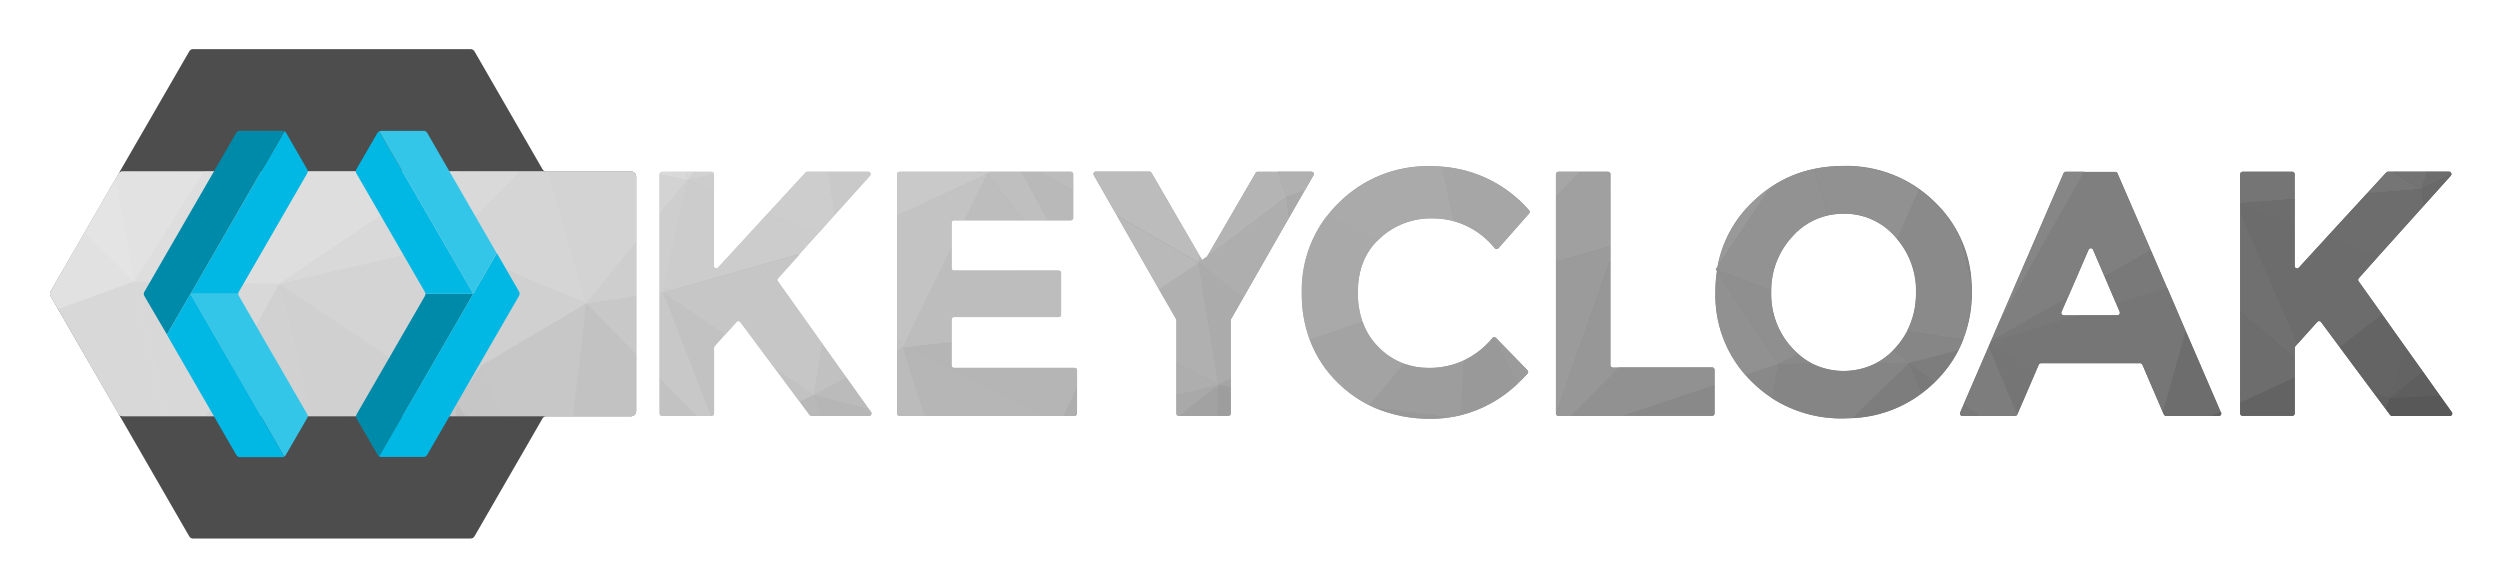
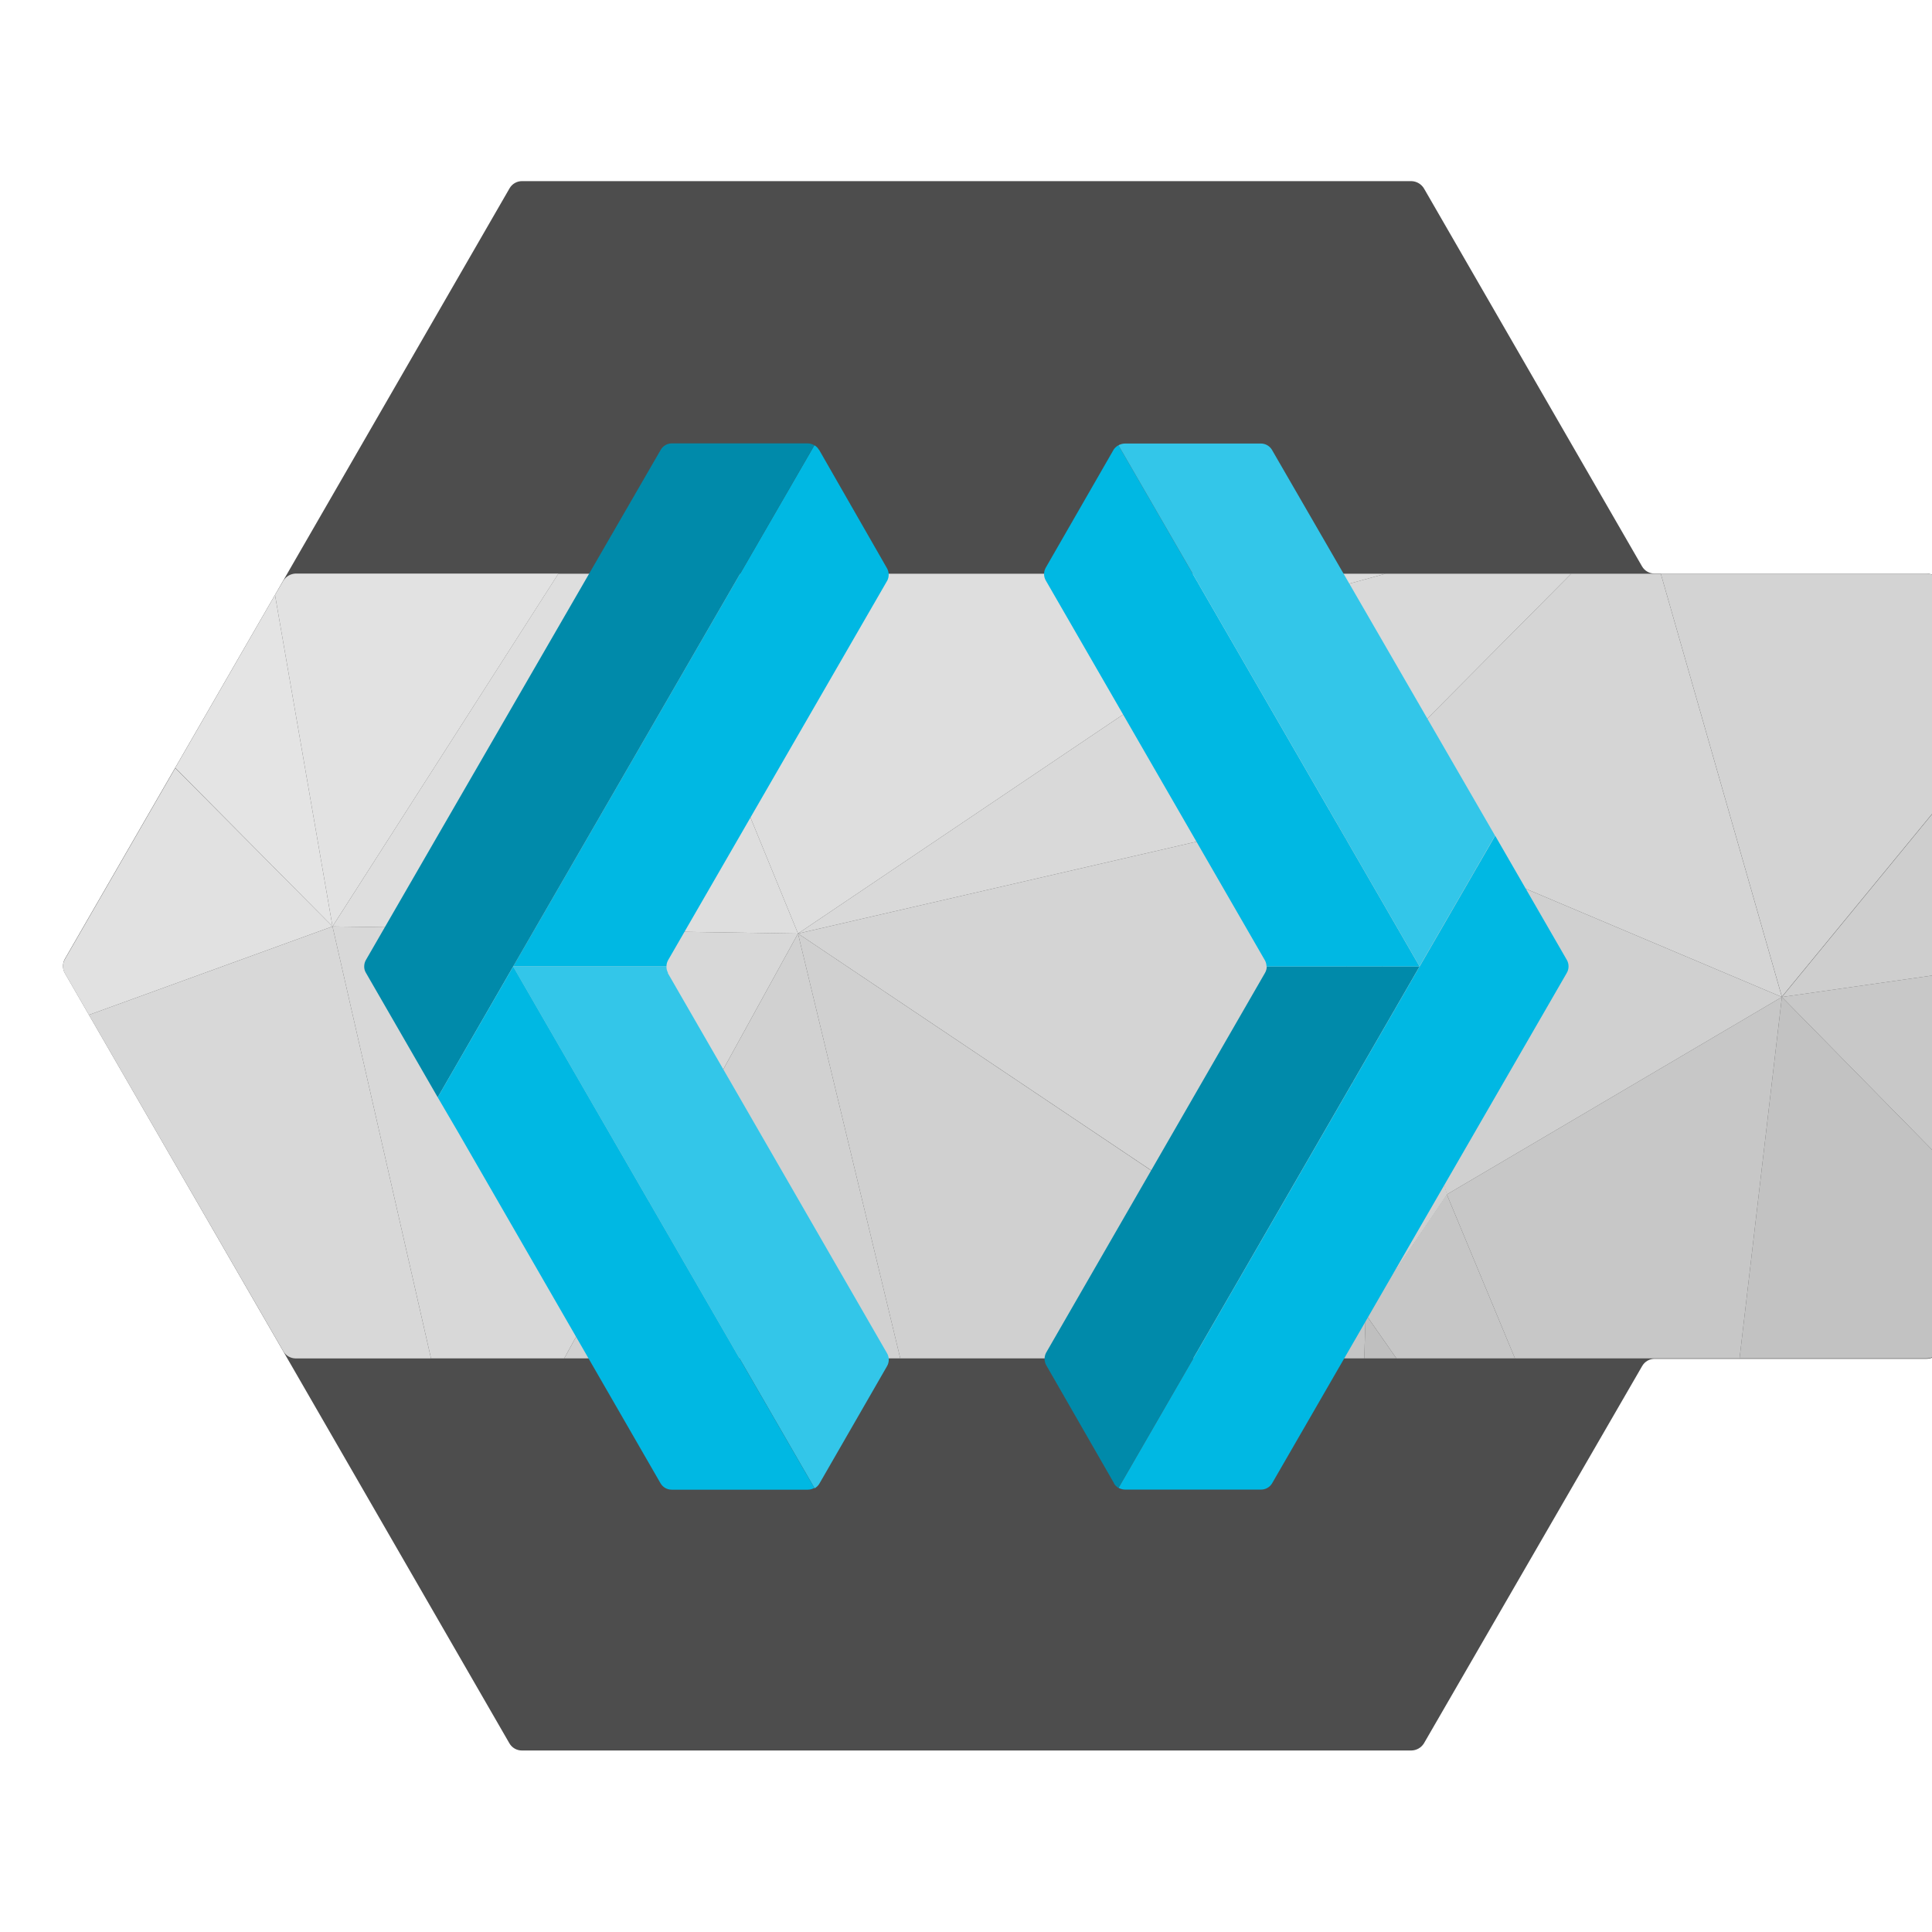
- <svg xmlns="http://www.w3.org/2000/svg" role="img" viewBox="7.25 231.25 585.00 137.00">
+ <svg xmlns="http://www.w3.org/2000/svg" id="Guides" viewBox="0 0 256 256">
  <defs>
-     <linearGradient id="linear-gradient" x1="17.66" x2="584.47" y1="300.84" y2="300.84" gradientUnits="userSpaceOnUse">
-       <stop offset="0" stop-color="#e6e6e6" />
-       <stop offset="1" stop-color="#595959" />
-     </linearGradient>
+     <style>.cls-1{fill:none;}.cls-2{clip-path:url(#clip-path);}.cls-3{fill:#4d4d4d;}.cls-4{fill:#e1e1e1;}.cls-5{fill:#c8c8c8;}.cls-6{fill:#c2c2c2;}.cls-7{fill:#c7c7c7;}.cls-8{fill:#cecece;}.cls-9{fill:#d3d3d3;}.cls-10{fill:#c6c6c6;}.cls-11{fill:#d5d5d5;}.cls-12{fill:#d0d0d0;}.cls-13{fill:#bfbfbf;}.cls-14{fill:#d9d9d9;}.cls-15{fill:#d4d4d4;}.cls-16{fill:#d8d8d8;}.cls-17{fill:#e2e2e2;}.cls-18{fill:#e4e4e4;}.cls-19{fill:#dedede;}.cls-20{fill:#c5c5c5;}.cls-21{fill:#d1d1d1;}.cls-22{fill:#ddd;}.cls-23{fill:#e3e3e3;}.cls-24{fill:#00b8e3;}.cls-25{fill:#33c6e9;}.cls-26{fill:#008aaa;}</style>
    <clipPath id="clip-path">
-       <path fill="none" d="M580.49 328.6H567a.58.58 0 0 1-.46-.23l-1.05-1.43-2.88-3.87-7.86-10.58-4.39-5.92a.56.56 0 0 0-.86 0l-4.6 5.12-.52.59a.55.55 0 0 0-.14.37V328a.57.57 0 0 1-.56.56H532a.56.56 0 0 1-.56-.56v-56a.56.56 0 0 1 .56-.56h11.63a.56.56 0 0 1 .56.56v21.47a.56.56 0 0 0 1 .38l6.42-7 9.55-10.39 4.48-4.87a.56.56 0 0 1 .41-.18h14.28a.56.56 0 0 1 .56.58.63.63 0 0 1-.14.35l-6.43 7.15-10.7 11.9-4.46 5a.55.55 0 0 0 0 .69l5.56 7.77 5.06 7.13.62.87 3.83 5.36 4 5.62 2.79 3.9a.57.57 0 0 1-.53.87zm-53.49-.79a.57.57 0 0 1-.51.79h-12.38a.55.55 0 0 1-.51-.34l-.25-.55-4.78-11.11a.55.55 0 0 0-.51-.34h-23.22a.57.57 0 0 0-.52.34l-.71 1.65-4.31 10a.56.56 0 0 1-.5.32h-12.37a.56.56 0 0 1-.51-.79l.86-2 5.83-13.49.21-.48.25-.56.11-.28 1.94-4.5 15-34.67a.57.57 0 0 1 .51-.34h11.61a.55.55 0 0 1 .51.34l7.79 18 3.85 8.91 4.31 10 8.15 18.87zm-23.71-23.55l-.82-1.91-2.74-6.4-2.73-6.32a.57.57 0 0 0-1 0l-4.86 11.21-1.48 3.42a.56.56 0 0 0 .51.78h12.61a.56.56 0 0 0 .48-.78zm-36.64 6.44a24.47 24.47 0 0 1-1.14 2.55 28.69 28.69 0 0 1-5.52 7.42 30.51 30.51 0 0 1-3.13 2.68 29 29 0 0 1-16.14 5.72c-.68 0-1.38.07-2.08.07a29.86 29.86 0 0 1-16.72-4.73 30.35 30.35 0 0 1-4.62-3.74c-.57-.56-1.12-1.13-1.63-1.72a28.24 28.24 0 0 1-7-19.33 32.44 32.44 0 0 1 .37-5l-.26-.38.42-.63a27.71 27.71 0 0 1 8.14-15.07 30.43 30.43 0 0 1 4.31-3.52 28.1 28.1 0 0 1 10.22-4.28 32.86 32.86 0 0 1 6.8-.67 29.36 29.36 0 0 1 21.35 8.47 28 28 0 0 1 8.53 17.89c.1 1 .14 2.08.14 3.16a30.07 30.07 0 0 1-2.06 11.11zm-11-11a18.72 18.72 0 0 0-4.4-12.46 7.21 7.21 0 0 0-.5-.59 15.67 15.67 0 0 0-12.06-5.39 17.27 17.27 0 0 0-3.69.39 15.75 15.75 0 0 0-8.37 5 18.58 18.58 0 0 0-4.9 12.6v.45a18.54 18.54 0 0 0 4.91 13 16.28 16.28 0 0 0 1.48 1.44 15.69 15.69 0 0 0 3.22 2.21 16.71 16.71 0 0 0 14.94-.12 16.26 16.26 0 0 0 4-3c.17-.17.34-.34.5-.52a18.55 18.55 0 0 0 2.77-3.92 19.13 19.13 0 0 0 2.05-9.1zm-47.7 17.53h-23.3a.55.55 0 0 1-.56-.55V272a.55.55 0 0 0-.32-.5.49.49 0 0 0-.24-.06H371.9a.56.56 0 0 0-.56.56v56a.56.56 0 0 0 .56.56h36a.56.56 0 0 0 .56-.56v-10.22a.56.56 0 0 0-.56-.56zm-63.24-47c-.92-.08-1.85-.11-2.8-.11a29.36 29.36 0 0 0-21.31 8.51 30.65 30.65 0 0 0-2.88 3.25 28.57 28.57 0 0 0-5.83 18 30.78 30.78 0 0 0 1.86 10.9 26.61 26.61 0 0 0 2.87 5.6 28.23 28.23 0 0 0 3.79 4.53 28.92 28.92 0 0 0 5.7 4.34c.51.29 1 .58 1.57.85q.57.29 1.17.54a32.63 32.63 0 0 0 13.27 2.59 29.57 29.57 0 0 0 4.24-.3c.88-.12 1.76-.29 2.62-.5a29.64 29.64 0 0 0 13.31-7.35c.81-.74 1.61-1.55 2.39-2.4a.57.57 0 0 0 0-.78l-7.38-7.59a.54.54 0 0 0-.49-.16.61.61 0 0 0-.33.2 18.73 18.73 0 0 1-15 7 16.65 16.65 0 0 1-5.78-1 16.21 16.21 0 0 1-5.91-3.85 15.61 15.61 0 0 1-3.74-5.94 20.28 20.28 0 0 1-1.09-6.85q0-7.43 4.44-12c.22-.22.44-.44.67-.66a17.52 17.52 0 0 1 12.31-4.7 18.45 18.45 0 0 1 14.64 7 .55.55 0 0 0 .84 0l7.18-8.14a.58.58 0 0 0 0-.76 30 30 0 0 0-20.38-10.21zm-32.26 5.82l2.17-3.78a.56.56 0 0 0-.48-.84h-12.59a.57.57 0 0 0-.48.28l-11.36 19.55-.61.45-.46.35a.58.58 0 0 1-.24-.22l-.19-.32-.29-.48-11.22-19.33a.57.57 0 0 0-.48-.28h-12.54a.56.56 0 0 0-.48.84l5.44 9.5 9.83 17.23 4 6.93a.57.57 0 0 1 .08.28V328a.56.56 0 0 0 .56.56h11.59a.56.56 0 0 0 .56-.56v-21.83a.57.57 0 0 1 .08-.28l2.8-4.9 10.64-18.61 2.18-3.79 1.44-2.53zm-53.69 41.26h-28.28a.56.56 0 0 1-.56-.56V306a.57.57 0 0 1 .56-.56H255a.56.56 0 0 0 .56-.56v-9.75a.56.56 0 0 0-.56-.56h-24.52a.56.56 0 0 1-.56-.56v-10.65a.56.56 0 0 1 .56-.56h27.34a.56.56 0 0 0 .56-.56V272a.56.56 0 0 0-.56-.56h-40.1a.56.56 0 0 0-.56.56v56a.56.56 0 0 0 .56.56h41a.56.56 0 0 0 .56-.56v-10.13a.56.56 0 0 0-.56-.56zM210.59 327q-2.18-3-5.3-7.43-2.44-3.41-5.43-7.62l-.2-.29q-7.44-10.46-10.43-14.62a.56.56 0 0 1 0-.69l5.09-5.65 4.19-4.66 4-4.48 8.28-9.2a.56.56 0 0 0-.42-.93h-14.19a.57.57 0 0 0-.42.18l-8.85 9.61-11.6 12.62a.56.56 0 0 1-1-.38V272a.55.55 0 0 0-.56-.55h-11.6a.56.56 0 0 0-.56.56v56a.56.56 0 0 0 .56.56h11.63a.56.56 0 0 0 .56-.56v-15.4a.55.55 0 0 1 .14-.37l2.42-2.71 2.7-3a.56.56 0 0 1 .86 0l8.07 10.85 5.8 7.8 2.33 3.14a.55.55 0 0 0 .45.23h13.51a.57.57 0 0 0 .46-.89zm-55.66-55.65h-119a1.08 1.08 0 0 0-.91.51l-.59 1-7.28 12.62-8 13.94a1 1 0 0 0 0 1.05l1.75 3L35 328.11a1.06 1.06 0 0 0 .92.53h119a1.18 1.18 0 0 0 1.17-1.18v-54.9a1.19 1.19 0 0 0-1.16-1.19z" />
+       <rect class="cls-1" x="0.02" y="0.02" width="255.98" height="255.98" />
    </clipPath>
-     <style>.cls-6{fill:#585858}.cls-9{fill:#6d6d6d}.cls-10{fill:#636363}.cls-12{fill:#757575}.cls-18{fill:#797979}.cls-20{fill:#868686}.cls-22{fill:#7d7d7d}.cls-23{fill:#919191}.cls-26{fill:#898989}.cls-28{fill:#999}.cls-34{fill:#9d9d9d}.cls-37{fill:#a9a9a9}.cls-42{fill:#aeaeae}.cls-47{fill:#b8b8b8}.cls-50{fill:#bfbfbf}.cls-53{fill:#b6b6b6}.cls-58{fill:#c6c6c6}.cls-61{fill:#c2c2c2}.cls-62{fill:#c8c8c8}.cls-67{fill:#d0d0d0}.cls-68{fill:#d9d9d9}.cls-70{fill:#d8d8d8}.cls-71{fill:#e2e2e2}.cls-73{fill:#dedede}.cls-75{fill:#d1d1d1}.cls-80{fill:#00b8e3}.cls-81{fill:#33c6e9}.cls-82{fill:#008aaa}</style>
  </defs>
-   <path fill="#4d4d4d" d="M135.1 271.36a1 1 0 0 1-.91-.52l-15.91-27.58a1.08 1.08 0 0 0-.93-.52h-64.9a1 1 0 0 0-.91.52L35 271.88l-15.92 27.59a1.07 1.07 0 0 0 0 1.05L35 328.1l16.53 28.65a1 1 0 0 0 .91.52h64.91a1.08 1.08 0 0 0 .93-.52l15.92-27.58a1 1 0 0 1 .91-.52h19.81a1.19 1.19 0 0 0 1.19-1.19v-54.9a1.19 1.19 0 0 0-1.19-1.19H135.1z" />
-   <g clip-path="url(#clip-path)">
-     <path fill="url(#linear-gradient)" d="M17.66 262.56h566.81v76.56H17.66z" />
+   <g class="cls-2">
+     <path class="cls-3" d="M219.24,76a1.9,1.9,0,0,1-1.66-.95L188.7,25A2,2,0,0,0,187,24H69.18a1.9,1.9,0,0,0-1.66.95l-30,52a0,0,0,0,0,0,0L8.6,127.05a1.94,1.94,0,0,0,0,1.91L37.5,179l30,52a1.9,1.9,0,0,0,1.66.95H187a2,2,0,0,0,1.68-.95L217.6,181a1.9,1.9,0,0,1,1.66-.95h36a2.16,2.16,0,0,0,2.16-2.16V78.17A2.16,2.16,0,0,0,255.22,76h-36Z" />
+     <path class="cls-1" d="M255.23,76h-216a2,2,0,0,0-1.66.93s0,0,0,0l-1.07,1.85L23.22,101.75,8.61,127.06a1.9,1.9,0,0,0,0,1.92l3.17,5.5L37.51,179a1.92,1.92,0,0,0,1.67,1H255.26a2.14,2.14,0,0,0,2.12-2.14V78.18A2.16,2.16,0,0,0,255.23,76Z" />
+     <path class="cls-4" d="M44.06,122.76L11.78,134.48,8.61,129a1.9,1.9,0,0,1,0-1.92l14.61-25.31Z" />
+     <polygon class="cls-5" points="236.11 132.11 257.38 129.07 257.38 153.75 236.11 132.11" />
+     <path class="cls-6" d="M236.11,132.11l21.27,21.64v24.1a2.14,2.14,0,0,1-2.12,2.14H230.5Z" />
+     <polygon class="cls-7" points="236.11 132.11 230.5 179.99 200.74 179.99 191.71 158.27 236.11 132.11" />
+     <polygon class="cls-8" points="236.11 132.11 257.38 106.21 257.38 129.07 236.11 132.11" />
+     <path class="cls-9" d="M257.38,78.17v28l-21.27,25.9L220.06,76h35.16A2.16,2.16,0,0,1,257.38,78.17Z" />
+     <polygon class="cls-10" points="200.74 179.99 185.03 179.99 180.96 174.16 191.71 158.27 200.74 179.99" />
+     <polygon class="cls-11" points="236.11 132.11 177.22 107.22 208.19 76.02 220.06 76.02 236.11 132.11" />
+     <path class="cls-12" d="M177.22,107.22l14.49,51.05,44.4-26.16Z" />
+     <polygon class="cls-13" points="185.03 179.99 180.77 179.99 180.96 174.16 185.03 179.99" />
+     <polygon class="cls-14" points="208.19 76.02 177.22 107.22 171.63 79.31 183.59 76.02 208.19 76.02" />
+     <path class="cls-15" d="M177.22,107.22L105.74,123.7,181,174.16Z" />
+     <path class="cls-12" d="M177.22,107.22L181,174.16l10.75-15.89Z" />
+     <path class="cls-14" d="M171.63,79.31L105.74,123.7l71.48-16.48Z" />
+     <polygon class="cls-16" points="105.74 123.7 74.76 179.99 57.11 179.99 44.06 122.76 105.74 123.7" />
+     <path class="cls-17" d="M74,76L44.06,122.76,36.44,78.83,37.51,77s0,0,0,0A2,2,0,0,1,39.18,76H74Z" />
+     <path class="cls-16" d="M57.11,180H39.18a1.92,1.92,0,0,1-1.67-1L11.78,134.48l32.28-11.72Z" />
+     <polygon class="cls-18" points="44.06 122.76 23.22 101.74 36.44 78.83 44.06 122.76" />
+     <polygon class="cls-19" points="138.4 76.02 117.78 76.02 86.2 76.02 105.74 123.7 171.63 79.31 151.77 76.02 138.4 76.02" />
+     <polygon class="cls-19" points="78.06 76.02 73.98 76.02 44.06 122.76 105.74 123.7 86.2 76.02 78.06 76.02" />
+     <polygon class="cls-20" points="166.62 179.99 178.12 179.99 180.77 179.99 180.96 174.16 166.62 179.99" />
+     <polygon class="cls-12" points="180.96 174.16 105.74 123.7 119.29 179.99 138.4 179.99 166.62 179.99 180.96 174.16" />
+     <polygon class="cls-21" points="74.76 179.99 78.06 179.99 117.78 179.99 119.29 179.99 105.74 123.7 74.76 179.99" />
+     <polygon class="cls-22" points="171.83 76.02 171.63 79.31 183.59 76.02 178.12 76.02 171.83 76.02" />
+     <polygon class="cls-23" points="151.77 76.02 171.63 79.31 169.79 76.02 151.77 76.02" />
+     <polygon class="cls-17" points="169.79 76.02 171.63 79.31 171.83 76.02 169.79 76.02" />
+     <path class="cls-24" d="M117.58,76.91L88.52,127.24a1.69,1.69,0,0,0-.21.82H68L107.91,59a1.57,1.57,0,0,1,.59.58l0.05,0.05,9,15.7A1.74,1.74,0,0,1,117.58,76.91Z" />
+     <path class="cls-25" d="M117.55,181l-9,15.63a1.75,1.75,0,0,1-.61.58L68,128.08v0H88.31a1.54,1.54,0,0,0,.19.79,0.18,0.18,0,0,0,0,.09l29,50.29A1.7,1.7,0,0,1,117.55,181Z" />
+     <path class="cls-26" d="M107.91,59L68,128.06h0v0L58,145.4l-9.55-16.56a1.54,1.54,0,0,1-.19-0.79,1.69,1.69,0,0,1,.21-0.82l9.67-16.75L87.54,59.62A1.7,1.7,0,0,1,89,58.75h18A1.79,1.79,0,0,1,107.91,59Z" />
+     <path class="cls-24" d="M107.91,197.16a1.79,1.79,0,0,1-.86.23H89a1.7,1.7,0,0,1-1.49-.87L60.69,150,58,145.4l10-17.33Z" />
+     <path class="cls-26" d="M188.1,128.06l-39.9,69.1a1.87,1.87,0,0,1-.59-0.58l0-.05-9-15.67a1.74,1.74,0,0,1,0-1.61l29-50.32a1.69,1.69,0,0,0,.24-0.87H188.1Z" />
+     <path class="cls-24" d="M207.84,128.06a1.69,1.69,0,0,1-.24.87l-39.06,67.65a1.71,1.71,0,0,1-1.45.8h-18a1.86,1.86,0,0,1-.87-0.23l39.9-69.1,10-17.31,9.49,16.45A1.68,1.68,0,0,1,207.84,128.06Z" />
+     <path class="cls-24" d="M188.1,128.06H167.82a1.68,1.68,0,0,0-.24-0.86l-29-50.27a1.7,1.7,0,0,1,0-1.73l9-15.65A1.87,1.87,0,0,1,148.2,59Z" />
+     <path class="cls-25" d="M198.1,110.73v0l-10,17.31L148.2,59a1.86,1.86,0,0,1,.87-0.23h18a1.71,1.71,0,0,1,1.45.8Z" />
  </g>
-   <path fill="#e1e1e1" d="M38.62 297.11l-17.78 6.45-1.75-3a1 1 0 0 1 0-1.05l8-13.94z" />
-   <path d="M580.49 328.6h-7.34l-6.7-4.2 11.71-.59 2.79 3.9a.57.57 0 0 1-.46.89z" class="cls-6" />
-   <path d="M573.15 328.6H567a.58.58 0 0 1-.46-.23l-1.05-1.43 1-2.55z" class="cls-6" />
-   <path fill="#696969" d="M580.89 272a.63.63 0 0 1-.14.35l-6.43 7.15-.4-4z" />
-   <path fill="#5e5e5e" d="M578.16 323.81l-11.71.59 7.72-6.21z" />
-   <path d="M580.89 272l-7 3.49 1.19-4.07h5.23a.56.56 0 0 1 .58.58z" class="cls-9" />
-   <path d="M574.17 318.19l-7.72 6.21 3.89-11.57z" class="cls-10" />
-   <path fill="#737373" d="M575.1 271.43l-1.19 4.07-6.77-4.07h7.96z" />
-   <path d="M544.21 272v5.79l-12.75 1V272a.56.56 0 0 1 .56-.56h11.63a.56.56 0 0 1 .56.56zm29.7 3.5l-12.75 1 4.48-4.87a.56.56 0 0 1 .41-.18h1.09z" class="cls-12" />
-   <path fill="#646464" d="M570.34 312.83l-3.89 11.57-3.86-1.32-7.86-10.58 9.93-7.67 5.06 7.13z" />
-   <path d="M544.22 277.78v6.28l-12.76-4.83v-.46l12.76-.99zm30.09 1.73l-10.7 11.9-12-4.55 9.55-10.38 12.75-.98.4 4.01z" class="cls-9" />
-   <path fill="#6c6c6c" d="M564.67 304.83l-9.93 7.67-4.39-5.92a.56.56 0 0 0-.86 0l-4.6 5.12-13.42-30.46v-2l12.75 4.83v9.4a.56.56 0 0 0 1 .38l6.42-7 12 4.54-4.46 5a.55.55 0 0 0 0 .69z" />
-   <path fill="#606060" d="M566.45 324.39l-.97 2.55-2.88-3.87 3.85 1.32z" />
-   <path fill="#707070" d="M544.88 311.65l-.52.59a.55.55 0 0 0-.14.37V315l-12.75-10.82v-23z" />
-   <path d="M527 327.81a.57.57 0 0 1-.51.79h-1.89l2.26-1zm17.21-8.26V328a.57.57 0 0 1-.56.56H532a.56.56 0 0 1-.56-.56v-2.6z" class="cls-10" />
-   <path d="M526.86 327.55l-2.26 1h-10.49a.55.55 0 0 1-.51-.34l-.25-.55 5.36-19zm17.36-12.52v4.52l-12.76 5.88v-21.22l12.76 10.82z" class="cls-9" />
-   <path fill="#767676" d="M518.71 308.68l-5.36 19-4.78-11.11a.55.55 0 0 0-.51-.34h-23.23a.57.57 0 0 0-.52.34l-.71 1.65-10.8-6.39.25-.56L493.6 305h9.15a.56.56 0 0 0 .51-.78l-.82-1.91 12-3.64z" />
-   <path d="M493.6 305l-20.6 6.29.11-.28 17.94-10.18-1.48 3.42a.56.56 0 0 0 .51.78h3.46zm20.8-6.29l-11.96 3.64-2.73-6.4 10.84-6.15 3.85 8.91z" class="cls-18" />
-   <path d="M483.6 318.24l-4.31 10-6.69-15.94.21-.48z" class="cls-12" />
-   <path fill="#7f7f7f" d="M510.55 289.8l-10.84 6.15-2.71-6.32a.57.57 0 0 0-1 0l-4.86 11.21L473.16 311l1.94-4.5 19.84-35h7.26a.55.55 0 0 1 .51.34z" />
-   <path d="M466.21 287.57a28.28 28.28 0 0 1 2.25 8.91zM495 271.43l-19.84 35 15-34.67a.57.57 0 0 1 .51-.34H495z" class="cls-20" />
-   <path fill="#8a8a8a" d="M468.6 299.65a30.07 30.07 0 0 1-2 11.05l-13.16-1.93a19.13 19.13 0 0 0 2.14-9.09 18.72 18.72 0 0 0-4.4-12.46l5.14-11.66a29.67 29.67 0 0 1 3.59 3 28.15 28.15 0 0 1 6.27 9l2.25 8.91c.12 1.05.17 2.1.17 3.18z" />
-   <path d="M454 316.16l11.5-2.91a28.69 28.69 0 0 1-5.52 7.42zm25.28 12.11a.56.56 0 0 1-.5.32h-8.34l-3.67-2.78 5.83-13.49z" class="cls-22" />
-   <path d="M454 316.16l6 4.51a30.51 30.51 0 0 1-3.13 2.68zm16.44 12.44h-4a.56.56 0 0 1-.51-.79l.86-2z" class="cls-18" />
-   <path d="M466.62 310.7a24.47 24.47 0 0 1-1.14 2.55L454 316.16l-3.79-2.95c.17-.17.34-.34.5-.52a18.55 18.55 0 0 0 2.77-3.92z" class="cls-20" />
-   <path d="M456.81 323.38a29 29 0 0 1-16.14 5.72L454 316.16z" class="cls-22" />
-   <path d="M456.34 275.56l-5.14 11.66a7.21 7.21 0 0 0-.5-.59 15.67 15.67 0 0 0-12.06-5.39 17.27 17.27 0 0 0-3.69.39l-3.16-10.84a32.86 32.86 0 0 1 6.8-.67 29.62 29.62 0 0 1 17.75 5.44z" class="cls-23" />
-   <path fill="#858585" d="M454 316.16l-13.33 12.94c-.68 0-1.38.07-2.08.07a29.86 29.86 0 0 1-16.72-4.73l1.49-8 7.92-.07a16.71 16.71 0 0 0 14.94-.12z" />
-   <path fill="#929292" d="M434.95 281.64a15.75 15.75 0 0 0-8.37 5 18.58 18.58 0 0 0-4.9 12.6L409 294.4l-.29-.11.42-.63 12.44-18.59a28.1 28.1 0 0 1 10.22-4.28z" />
-   <path d="M428.06 314.13a15.69 15.69 0 0 0 3.22 2.21l-7.92.07zm25.94 2.03l-7.76.07a16.26 16.26 0 0 0 4-3z" class="cls-26" />
-   <path fill="#8f8f8f" d="M428.06 314.13l-4.69 2.28L409 294.68l-.26-.38.26.1 12.68 4.84v.45a18.54 18.54 0 0 0 4.91 13 16.28 16.28 0 0 0 1.47 1.44z" />
-   <path d="M421.56 275.07l-12.44 18.59a27.71 27.71 0 0 1 8.14-15.07 30.43 30.43 0 0 1 4.3-3.52z" class="cls-28" />
-   <path d="M386.64 328.6l21.82-7.24V328a.56.56 0 0 1-.56.56h-21.26zm36.72-12.19l-1.49 8a30.35 30.35 0 0 1-4.62-3.74c-.57-.56-1.12-1.13-1.63-1.72z" class="cls-26" />
-   <path d="M408.46 317.78v3.57l-21.82 7.24h-11.82l11.23-11.38h21.85a.56.56 0 0 1 .56.57zm14.9-1.37l-7.73 2.59a28.24 28.24 0 0 1-7-19.33 32.44 32.44 0 0 1 .37-5z" class="cls-23" />
-   <path fill="#979797" d="M386.05 317.22l-11.23 11.38h-2.92a.56.56 0 0 1-.56-.56l12.75-36v24.72a.55.55 0 0 0 .56.55h1.4z" />
-   <path fill="#9f9f9f" d="M384.09 272v3.18l-.32-3.69a.55.55 0 0 1 .32.51z" />
-   <path fill="#a6a6a6" d="M365.07 280.45a.58.58 0 0 1 0 .76l-7.18 8.14a.55.55 0 0 1-.84 0 19 19 0 0 0-9.61-6.37l-2.79-12.73a30 30 0 0 1 20.42 10.2zm12.02-9.02l-5.75 5.84V272a.56.56 0 0 1 .56-.56h5.19z" />
-   <path fill="#a0a0a0" d="M384.09 275.17v13.77l-12.75 3.53v-15.2l5.75-5.84h6.44a.49.49 0 0 1 .24.06z" />
-   <path fill="#9b9b9b" d="M364.7 317.9a.57.57 0 0 1 0 .78c-.78.86-1.58 1.66-2.39 2.4l-5.5-10.94a.54.54 0 0 1 .49.16zm19.39-28.96v3.01l-12.75 36.04v-35.52l12.75-3.53z" />
-   <path d="M362.34 321.09a29.64 29.64 0 0 1-13.34 7.34l.75-12.85a19.5 19.5 0 0 0 6.72-5.24.61.61 0 0 1 .33-.2z" class="cls-28" />
-   <path d="M349.78 315.59l-.78 12.84c-.86.21-1.74.38-2.62.5l-17.51-2.29q-.6-.26-1.17-.54l8.08-9.77a16.65 16.65 0 0 0 5.78 1 19.47 19.47 0 0 0 8.22-1.74z" class="cls-34" />
-   <path fill="#a3a3a3" d="M335.75 316.33l-8.08 9.77c-.53-.27-1.05-.55-1.57-.85l-9.49-8.88a26.61 26.61 0 0 1-2.87-5.6l12.39-4.21a15.61 15.61 0 0 0 3.74 5.94 16.21 16.21 0 0 0 5.88 3.83z" />
-   <path fill="#aaa" d="M308.33 277.29l4.07-1.23-1.44 2.53-2.63-1.3zm39.13 5.71a18.89 18.89 0 0 0-5-.66 17.52 17.52 0 0 0-12.31 4.7c-.24.22-.46.44-.67.66l-11.78-5.78a30.65 30.65 0 0 1 2.88-3.25 29.36 29.36 0 0 1 21.31-8.51c1 0 1.88 0 2.8.11z" />
-   <path d="M308.33 277.29l2.63 1.3-2.18 3.79-.45-5.09zM325 299.68a20.28 20.28 0 0 0 1.09 6.85l-12.39 4.21a30.78 30.78 0 0 1-1.86-10.9 28.57 28.57 0 0 1 5.83-18l11.78 5.78q-4.45 4.63-4.45 12.06z" class="cls-37" />
-   <path fill="#989898" d="M328.86 326.64zm17.52 2.3a29.57 29.57 0 0 1-4.24.3 32.63 32.63 0 0 1-13.27-2.59z" />
-   <path fill="#b1b1b1" d="M314.57 272.27L312.4 276l-4.08 1.25-2.05-5.86h7.81a.56.56 0 0 1 .49.88z" />
-   <path fill="#9e9e9e" d="M295.26 321.73v1.5l-2.89-1.92 2.89.42z" />
-   <path d="M295.26 323.23V328a.56.56 0 0 1-.56.56H292l.39-7.29z" class="cls-34" />
-   <path fill="#a4a4a4" d="M292.37 321.31l2.89-1.49v1.91l-2.89-.42zm33.72 3.94a28.92 28.92 0 0 1-5.7-4.34 28.23 28.23 0 0 1-3.79-4.53z" />
-   <path d="M308.78 282.38l-10.64 18.61-10.4-8.25.89-.67.46-.35.61-.45v-.01l.01-.01 18.62-13.96.45 5.09z" class="cls-42" />
-   <path fill="#ababab" d="M298.14 301l-2.8 4.9a.57.57 0 0 0-.08.28v13.66l-2.89 1.48-4.63-28.57z" />
-   <path fill="#b4b4b4" d="M288.4 291.85a.58.58 0 0 0 .24.22l-.89.67.47-1.21zm19.93-14.56l-18.62 14 11.36-19.55a.57.57 0 0 1 .48-.28h4.72z" />
-   <path fill="#a2a2a2" d="M292.37 321.31l-.39 7.29h-8.83l9.22-7.29z" />
-   <path fill="#bcbcbc" d="M258.38 272v3.9l-7.76-4.46h7.2a.56.56 0 0 1 .56.56zm29.54 19l-.18 1.69-19.11-11-5.44-9.5a.56.56 0 0 1 .48-.84h12.54a.57.57 0 0 1 .48.28z" />
-   <path d="M288.21 291.53l-.47 1.21.18-1.69.29.48z" class="cls-47" />
-   <path d="M292.37 321.31l-9.22 7.29h-.09a.56.56 0 0 1-.56-.56v-4.34z" class="cls-37" />
-   <path fill="#b0b0b0" d="M282.51 316.14v-10a.57.57 0 0 0-.08-.28l-4-6.93 9.28-6.23 4.63 28.57z" />
-   <path d="M256.1 328.6l3.17-6.88V328a.56.56 0 0 1-.56.56h-2.61zm36.27-7.29l-9.87 2.39v-7.56l9.87 5.17z" class="cls-42" />
-   <path fill="#b9b9b9" d="M258.38 275.89v6.35a.56.56 0 0 1-.56.56h-5.39l-6.2-11.37h4.38zm29.36 16.85l-9.27 6.22-9.84-17.19 19.11 10.97z" />
-   <path d="M252.44 282.8h-5.67l-8.45-10.91.67-.46h7.25l6.2 11.37z" class="cls-50" />
-   <path fill="#b5b5b5" d="M259.28 317.87v3.85l-3.17 6.88h-4.35l-33.24-16 11.41-1.24v5.43a.56.56 0 0 0 .56.56h28.24a.56.56 0 0 1 .55.52z" />
-   <path fill="#bdbdbd" d="M246.77 282.8h-13.76l5.31-10.91 8.45 10.91zm8.75 12.33v9.75a.56.56 0 0 1-.56.56h-24.48a.57.57 0 0 0-.56.56v5.31l-11.41 1.24 11.41-23.42V294a.56.56 0 0 0 .56.56H255a.56.56 0 0 1 .52.57z" />
-   <path d="M251.75 328.6h-28.2l-5.04-16.05 33.24 16.05z" class="cls-53" />
-   <path fill="#c3c3c3" d="M238.32 271.9L233 282.8h-2.53a.56.56 0 0 0-.56.56v5.78l-11.41 23.42-1.34-2.2v-28.59z" />
-   <path fill="#c9c9c9" d="M210.87 272.36l-8.28 9.2-1.53-10.13h9.39a.56.56 0 0 1 .42.93zm27.45-.46l-21.16 9.87V272a.56.56 0 0 1 .56-.56h17.6z" />
-   <path fill="#bbb" d="M205.29 319.58q3.12 4.39 5.3 7.43l-12.93-3.38zm18.26 9.02h-5.83a.56.56 0 0 1-.56-.56v-14.77l1.34-.71z" />
-   <path d="M210.63 328.6h-11.47l-1.49-5 12.92 3.4.49.69a.57.57 0 0 1-.45.91z" class="cls-53" />
-   <path fill="#c1c1c1" d="M199.86 312q3 4.22 5.43 7.62l-7.62 4 2-12zm18.65.55l-1.34.72v-2.91l1.34 2.19z" />
-   <path d="M199.66 311.67l-2 12-9.12-6.2-8.07-10.85a.56.56 0 0 0-.86 0l-2.7 3-14.5-9.85 32-9-5.09 5.65a.56.56 0 0 0 0 .69q2.89 4.09 10.34 14.56z" class="cls-58" />
-   <path d="M199.16 328.6h-2a.55.55 0 0 1-.45-.23l-2.33-3.14 3.33-1.61z" class="cls-47" />
-   <path fill="#cdcdcd" d="M168.07 273.44l6.27-1.46v4.05l-6.27-2.59zm34.53 8.12l-4 4.48-11.65-4.82 8.85-9.61a.57.57 0 0 1 .42-.18h4.89z" />
-   <path fill="#ccc" d="M198.57 286l-4.19 4.66-32 9 5.66-26.25 6.27 2.59v17.43a.56.56 0 0 0 1 .38l11.61-12.62z" />
-   <path d="M162.4 299.68l14.5 9.85-2.42 2.71a.55.55 0 0 0-.14.37V328a.56.56 0 0 1-.56.56h-.16zm35.26 23.95l-3.32 1.6-5.8-7.8 9.12 6.2z" class="cls-61" />
-   <path d="M144.39 302.26l11.72-1.67v13.59l-11.72-11.92zm29.23 26.34h-3.32l-8.71-8.86V299.8l.81-.11 11.22 28.91z" class="cls-62" />
-   <path d="M144.39 302.26l11.72 11.92v13.28a1.18 1.18 0 0 1-1.17 1.18h-13.63zm25.91 26.34h-8.15a.56.56 0 0 1-.56-.56v-8.3z" class="cls-61" />
-   <path fill="#c7c7c7" d="M144.39 302.26l-3.08 26.37h-16.4l-4.97-11.96 24.45-14.41z" />
-   <path fill="#cecece" d="M144.39 302.26L156.11 288v12.59l-11.72 1.67zm23.68-28.82l-5.67 26.25-.81.11v-18.48l6.48-7.88z" />
-   <path fill="#d3d3d3" d="M156.11 272.55V288l-11.72 14.27-8.84-30.9h19.37a1.19 1.19 0 0 1 1.19 1.18zm11.96.89l-6.48 7.88v-9.26l6.48 1.38z" />
-   <path d="M124.91 328.63h-8.65l-2.24-3.21 5.92-8.75 4.97 11.96z" class="cls-58" />
-   <path fill="#d5d5d5" d="M144.39 302.26l-32.43-13.71 17.06-17.19h6.54l8.83 30.9z" />
-   <path d="M112 288.55l8 28.12 24.45-14.41z" class="cls-67" />
-   <path d="M116.26 328.63h-2.34l.1-3.21 2.24 3.21z" class="cls-50" />
-   <path d="M129.02 271.36l-17.06 17.19-3.08-15.37 6.58-1.82h13.56z" class="cls-68" />
-   <path fill="#d4d4d4" d="M112 288.55l-39.37 9.08L114 325.42z" />
-   <path d="M112 288.55l2 36.87 5.92-8.75z" class="cls-67" />
-   <path d="M108.88 273.18l-36.29 24.45 39.41-9.08z" class="cls-68" />
-   <path d="M72.59 297.63l-17.07 31H45.8l-7.18-31.52 33.97.52z" class="cls-70" />
-   <path d="M55.09 271.36l-16.47 25.75-4.2-24.2.59-1a1.08 1.08 0 0 1 .91-.51h19.17z" class="cls-71" />
-   <path d="M45.8 328.63h-9.87a1.06 1.06 0 0 1-.93-.53l-14.17-24.54 17.78-6.45z" class="cls-70" />
-   <path fill="#e4e4e4" d="M38.62 297.11l-11.49-11.58 7.28-12.62 4.21 24.2z" />
-   <path d="M90.57 271.36H61.83l10.76 26.27 36.29-24.45-10.94-1.82h-7.37z" class="cls-73" />
-   <path d="M57.34 271.36h-2.25l-16.47 25.75 33.97.52-10.76-26.27h-4.49z" class="cls-73" />
-   <path fill="#c5c5c5" d="M106.12 328.63h7.8l.1-3.21-7.9 3.21z" />
-   <path d="M114.02 325.42l-41.43-27.79 7.46 31h26.07l7.9-3.21z" class="cls-67" />
-   <path d="M55.52 328.63h24.53l-7.46-31-17.07 31z" class="cls-75" />
-   <path d="M238.99 271.43l-.67.46-.32-.46h.99z" class="cls-62" />
-   <path fill="#cbcbcb" d="M238.32 271.89l-2.99-.46H238l.32.46z" />
-   <path d="M174.34 272l-6.27 1.45 1.72-2h4a.55.55 0 0 1 .55.55z" class="cls-75" />
-   <path fill="#d7d7d7" d="M169.79 271.43l-1.72 2.01-.35-2.01h2.07z" />
-   <path d="M168.07 273.44l-6.48-1.38V272a.56.56 0 0 1 .56-.56h5.57z" class="cls-68" />
-   <path fill="#ddd" d="M108.99 271.36l-.11 1.82 6.58-1.82h-6.47z" />
-   <path fill="#e3e3e3" d="M97.94 271.36l10.94 1.82-1.01-1.82h-9.93z" />
-   <path d="M107.87 271.36l1.01 1.82.11-1.82h-1.12z" class="cls-71" />
-   <path d="M79.11 271.86l-16 27.72a.93.93 0 0 0-.11.42H51.83l22-38.05a.86.86 0 0 1 .33.32l5 8.65a1 1 0 0 1-.05.94z" class="cls-80" />
-   <path d="M79.09 329.16l-5 8.61a1 1 0 0 1-.34.32L51.82 300H63a.85.85 0 0 0 .11.43l16 27.7a.94.94 0 0 1-.02 1.03z" class="cls-81" />
-   <path d="M73.78 262l-21.95 38-5.51 9.54-5.32-9.08a.85.85 0 0 1-.11-.43.93.93 0 0 1 .12-.45l5.33-9.23 16.18-28a.94.94 0 0 1 .82-.48h9.93a1 1 0 0 1 .51.13z" class="cls-82" />
-   <path d="M73.78 338.09a1 1 0 0 1-.47.13h-9.93a.94.94 0 0 1-.82-.48l-14.79-25.62-1.46-2.54 5.51-9.58z" class="cls-80" />
-   <path d="M118 300l-22 38.09a1 1 0 0 1-.33-.32l-5-8.63a1 1 0 0 1 0-.89l16-27.72a.93.93 0 0 0 .13-.48H118z" class="cls-82" />
-   <path d="M128.83 300a.93.93 0 0 1-.13.48l-21.52 37.26a.94.94 0 0 1-.8.44h-9.92a1 1 0 0 1-.48-.13L118 300l5.51-9.53 5.23 9.06a.92.92 0 0 1 .09.47z" class="cls-80" />
-   <path d="M118 300h-11.22a.92.92 0 0 0-.13-.47l-16-27.69a.94.94 0 0 1 0-1l5-8.62A1 1 0 0 1 96 262z" class="cls-80" />
-   <path d="M123.46 290.48L118 300l-22-38a1 1 0 0 1 .48-.13h9.92a.94.94 0 0 1 .8.44z" class="cls-81" />
+   <style id="CASCADEASTYLE">@media (prefers-color-scheme: dark) {</style>
</svg>
